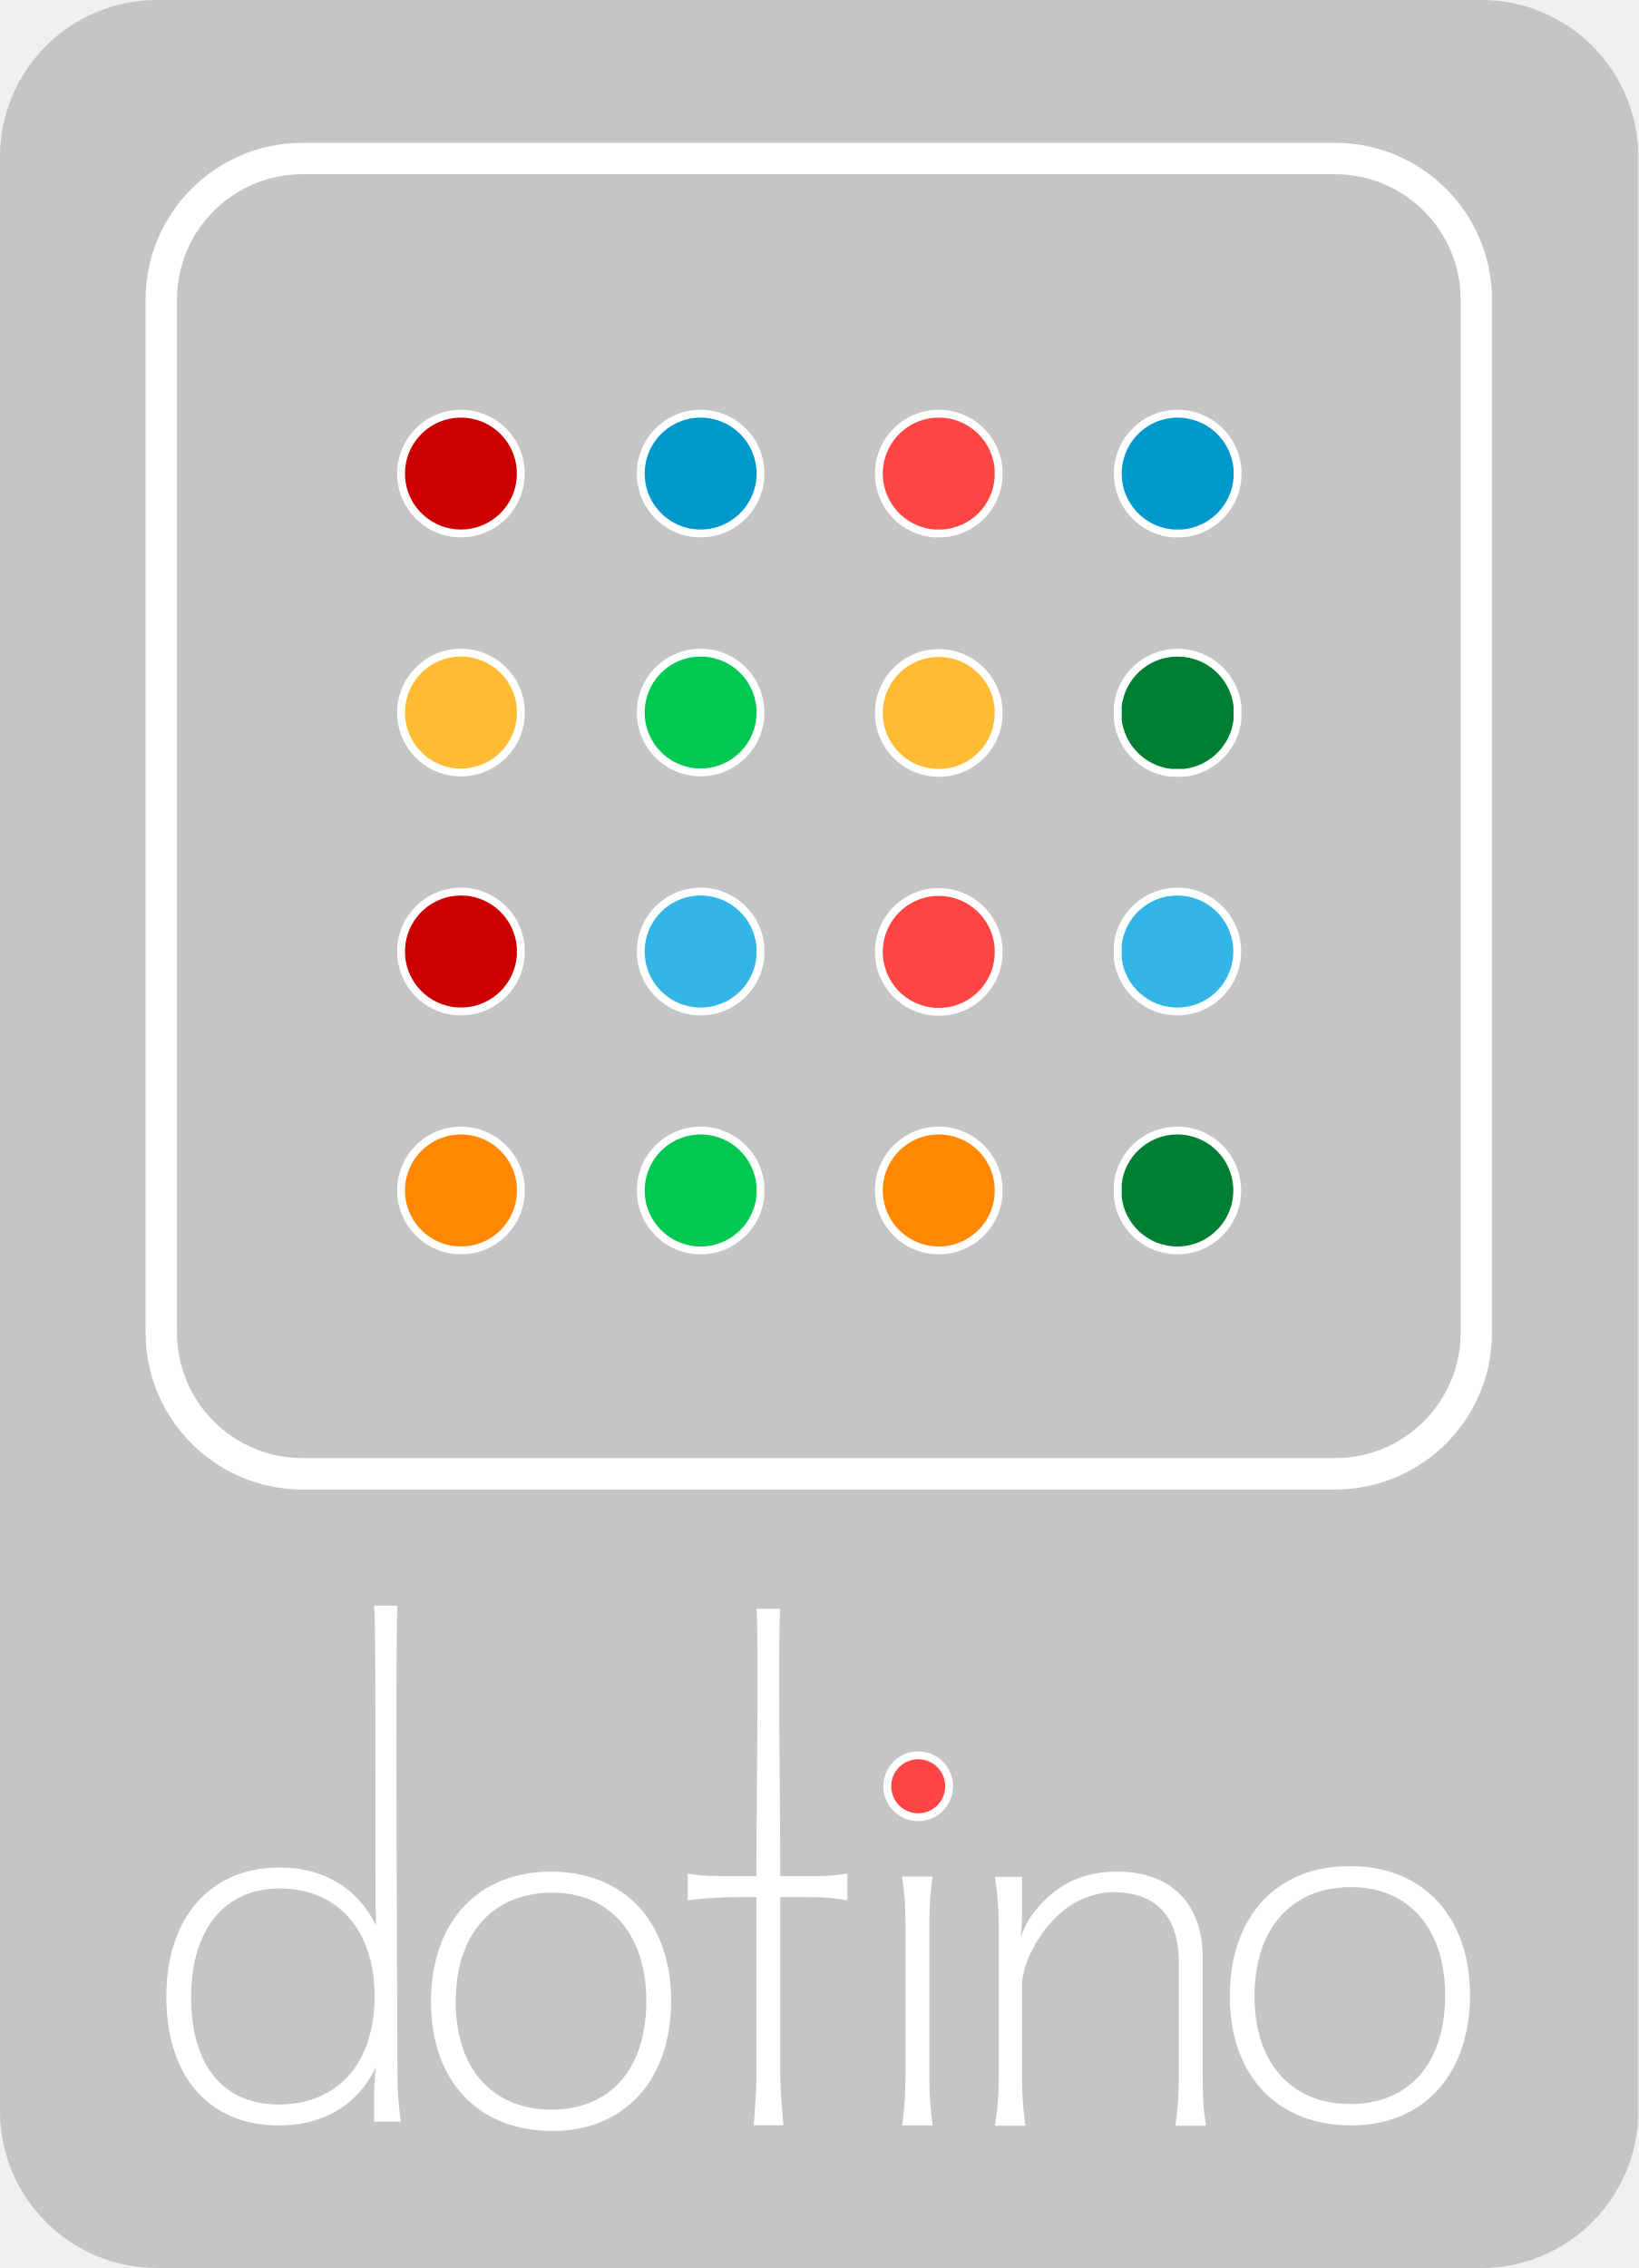
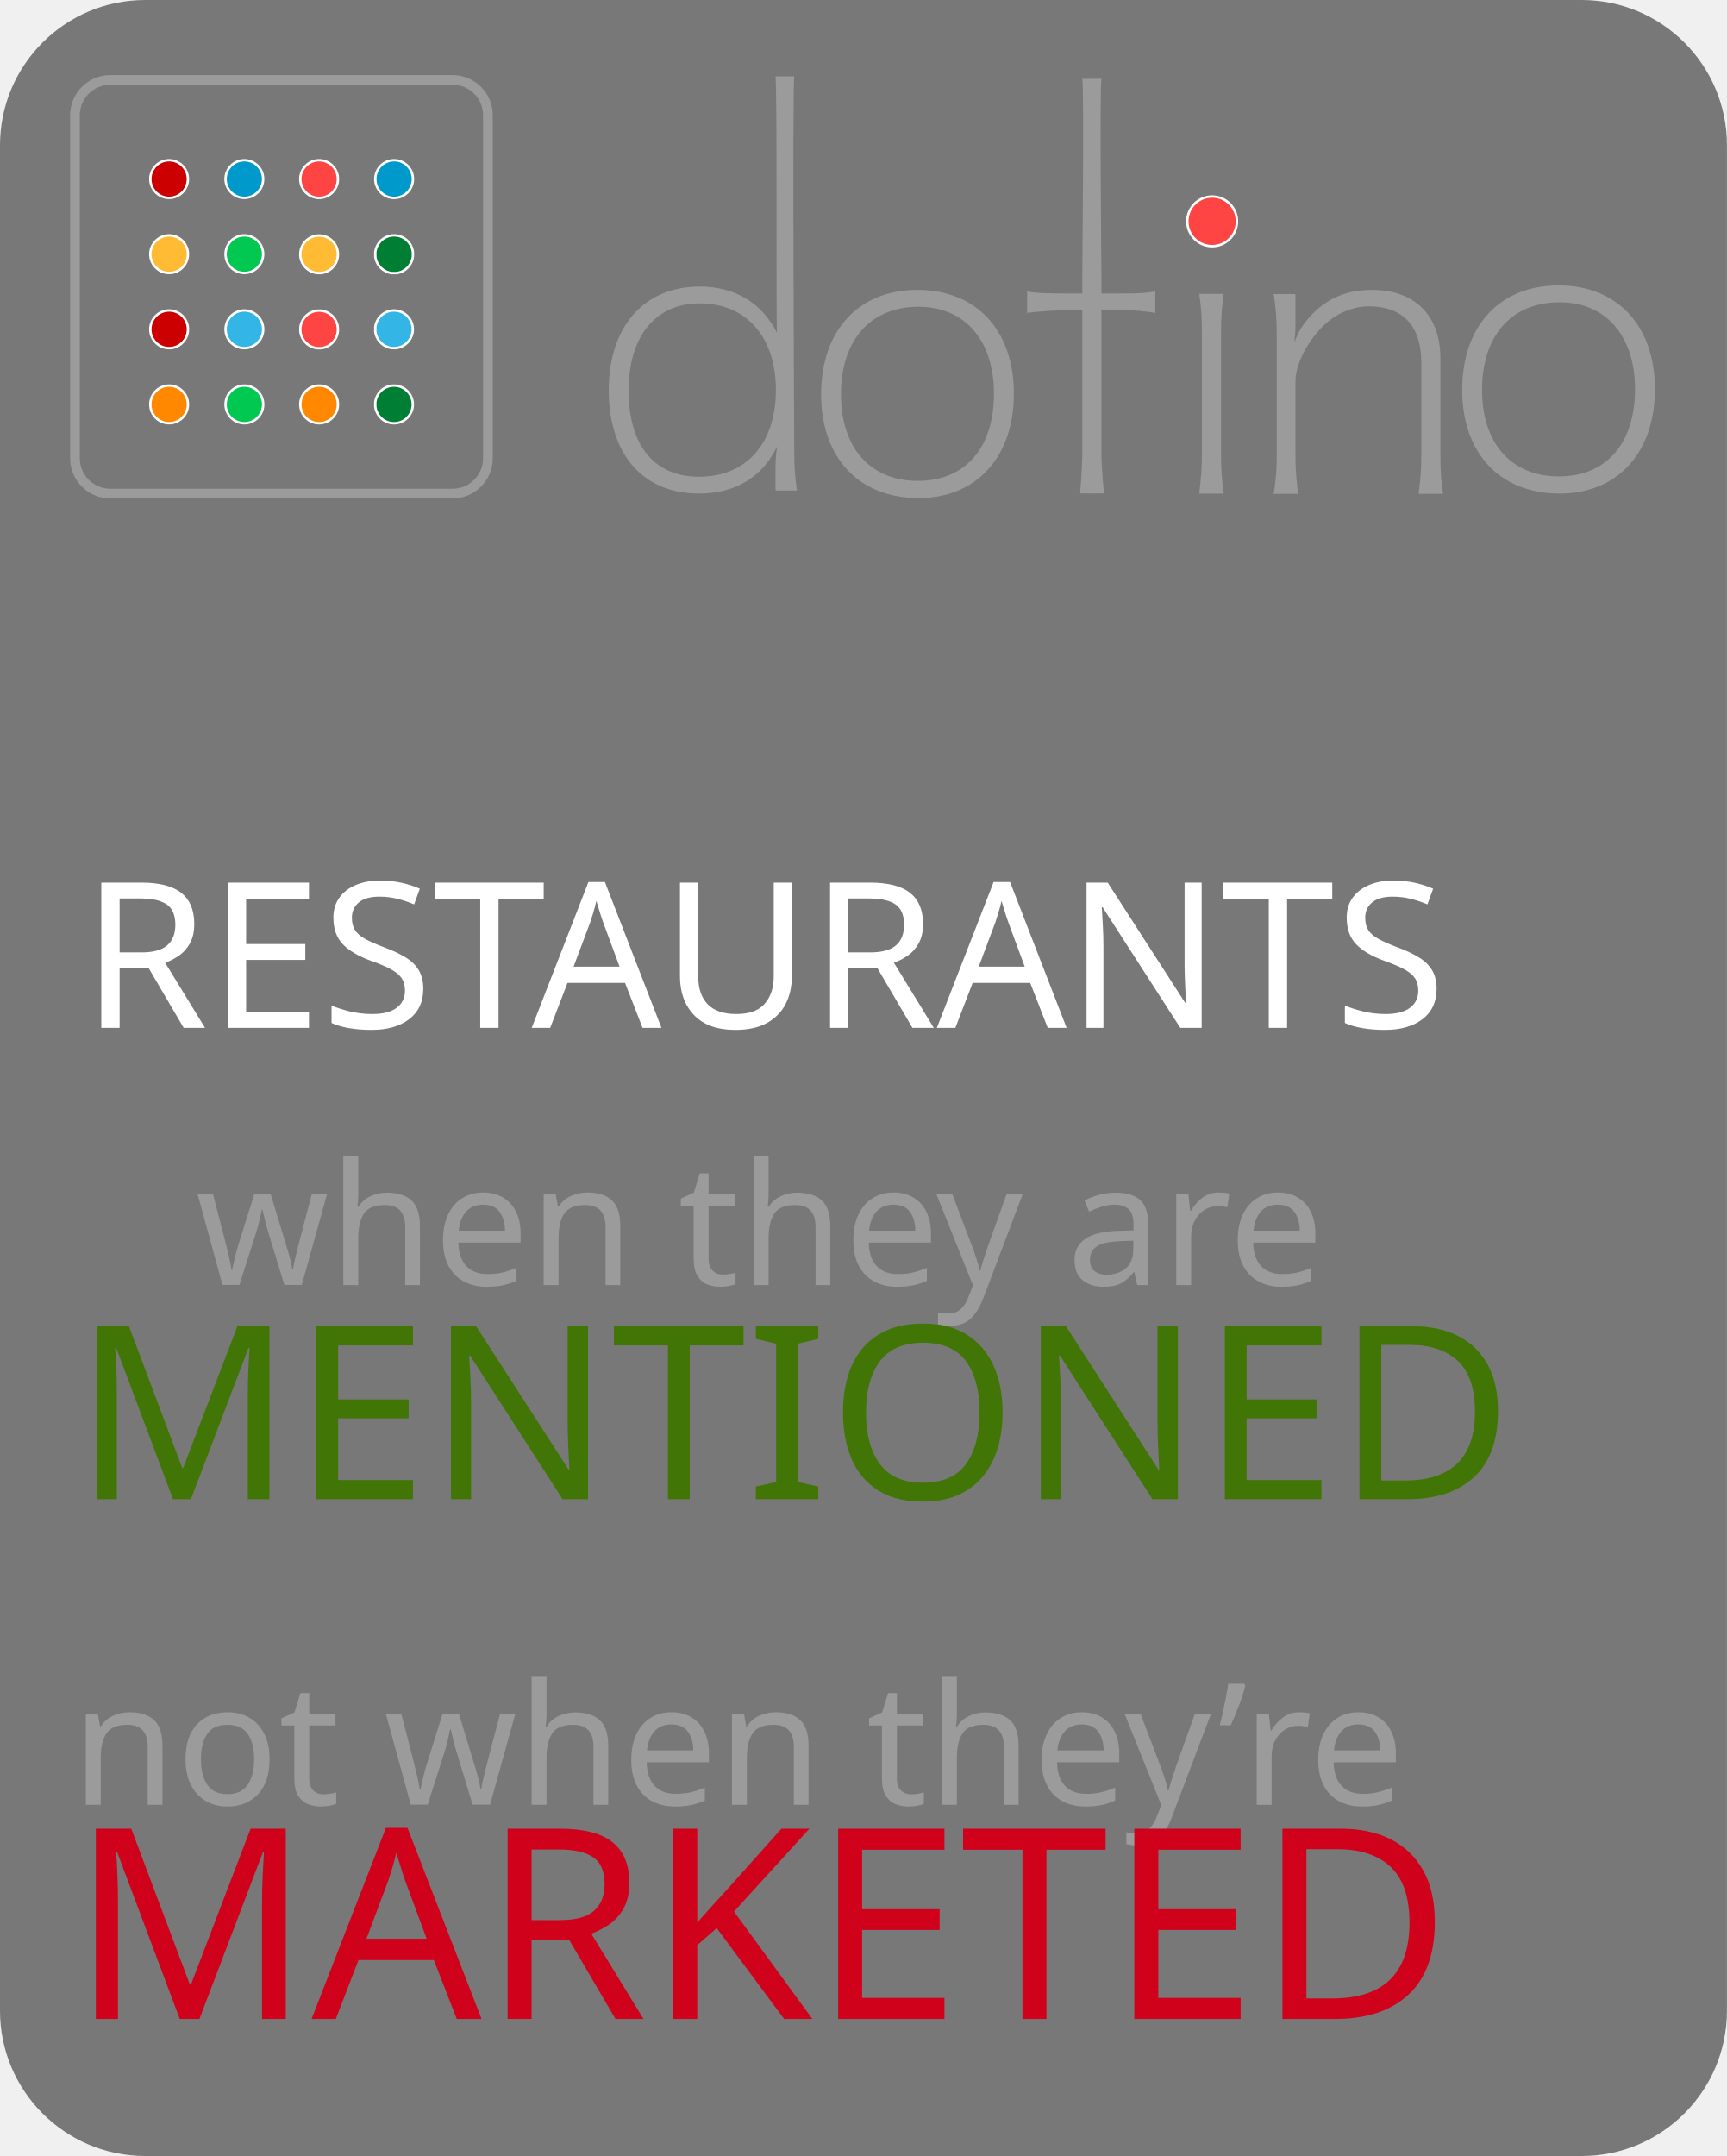
- <svg xmlns="http://www.w3.org/2000/svg" xmlns:xlink="http://www.w3.org/1999/xlink" width="1044px" height="1445px" viewBox="0 0 1044 1445" version="1.1">
+ <svg xmlns="http://www.w3.org/2000/svg" xmlns:xlink="http://www.w3.org/1999/xlink" width="3566px" height="4451px" viewBox="0 0 3566 4451" version="1.1">
  <defs>
-     <rect id="path-1" x="0.781" y="4.54747351e-13" width="858" height="858" rx="100" />
-     <mask id="mask-2" maskContentUnits="userSpaceOnUse" maskUnits="objectBoundingBox" x="0" y="0" width="858" height="858" fill="white">
+     <rect id="path-1" x="0.795" y="0" width="872.746" height="874" rx="83" />
+     <mask id="mask-2" maskContentUnits="userSpaceOnUse" maskUnits="objectBoundingBox" x="0" y="0" width="872.746" height="874" fill="white">
      <use xlink:href="#path-1" />
    </mask>
  </defs>
  <g id="Page-2" stroke="none" stroke-width="1" fill="none" fill-rule="evenodd">
    <g id="Group-2">
-       <rect id="Rectangle-2" fill-opacity="0.5" fill="#9B9B9B" x="0" y="0" width="1044" height="1445" rx="100" />
-       <g id="Group-4" transform="translate(106, 1023)">
-         <path d="M132.403,328.73 L132.403,312.024 C132.403,305.949 132.707,300.785 133.618,293.799 C122.382,317.795 100.517,331.16 71.668,331.16 C27.331,331.16 1.70530257e-13,300.178 1.70530257e-13,249.148 C1.70530257e-13,198.726 27.938,166.832 72.275,166.832 C100.214,166.832 121.775,179.893 133.618,203.586 C132.707,195.688 133.922,10.935 132.403,0 L147.284,0 C145.765,10.935 147.284,296.533 147.284,296.533 C147.284,310.505 147.891,317.491 149.409,328.73 L132.403,328.73 Z M15.791,249.452 C15.791,292.888 36.138,317.795 71.668,317.795 C109.324,317.795 132.707,291.369 132.707,248.844 C132.707,206.927 109.324,180.197 72.275,180.197 C37.049,180.197 15.791,206.319 15.791,249.452 Z M246.081,334.71 C198.707,334.71 168.643,302.816 168.643,252.394 C168.643,201.668 198.403,169.471 245.17,169.471 C291.936,169.471 321.696,201.668 321.696,251.786 C321.696,302.209 291.936,334.71 246.081,334.71 Z M246.051,182.871 C207.787,182.871 184.404,209.297 184.404,252.429 C184.404,294.954 207.787,321.076 245.443,321.076 C283.099,321.076 305.875,294.954 305.875,251.821 C305.875,209.6 282.795,182.871 246.051,182.871 Z M376.038,185.704 L376.038,299.512 C376.038,309.866 374.323,331.047 374.323,331.047 L393.209,331.047 C393.209,331.047 391.222,310.021 391.222,299.512 L391.222,185.704 L406.406,185.704 C420.983,185.704 423.971,186.215 433.993,187.734 L433.993,170.724 C423.668,172.243 420.983,172.34 406.71,172.34 L391.222,172.34 L391.222,159.582 C391.222,147.432 389.704,10.779 391.222,1.971 L376.038,1.971 C377.557,11.387 376.038,148.04 376.038,159.582 L376.038,172.34 L363.588,172.34 C350.226,172.34 340.46,172.243 332.261,170.724 L332.261,187.734 C341.978,186.519 353.263,185.704 363.588,185.704 L376.038,185.704 Z M468.89,172.624 C470.409,183.255 471.016,190.848 471.016,204.213 L471.016,299.59 C471.016,310.525 470.409,318.423 468.89,331.18 L488.326,331.18 C486.807,319.638 486.2,312.044 486.2,299.59 L486.2,204.517 C486.2,190.545 486.807,182.951 488.326,172.624 L468.89,172.624 Z M545.304,172.812 L527.994,172.812 C529.816,184.354 530.424,192.859 530.424,204.402 L530.424,299.779 C530.424,312.232 529.816,320.434 527.994,331.368 L547.43,331.368 C545.911,319.826 545.304,312.232 545.304,299.779 L545.304,242.066 C545.304,226.879 557.451,205.313 572.635,193.467 C581.138,186.784 592.981,182.532 603.306,182.532 C630.637,182.532 645.214,198.023 645.214,227.183 L645.214,299.779 C645.214,311.929 644.606,319.826 643.088,331.368 L662.523,331.368 C661.005,321.952 660.398,314.662 660.398,300.082 L660.398,223.842 C660.398,189.822 640.051,169.471 606.039,169.471 C585.389,169.471 569.598,176.457 556.54,191.037 C550.77,197.415 548.037,201.972 544.393,211.084 C545,205.617 545.304,201.668 545.304,197.719 L545.304,172.812 Z M755.128,331.163 C707.754,331.163 677.69,299.269 677.69,248.847 C677.69,198.121 707.45,165.924 754.217,165.924 C800.983,165.924 830.744,198.121 830.744,248.239 C830.744,298.662 800.983,331.163 755.128,331.163 Z M755.098,179.324 C716.834,179.324 693.451,205.75 693.451,248.882 C693.451,291.407 716.834,317.529 754.49,317.529 C792.146,317.529 814.922,291.407 814.922,248.274 C814.922,206.053 791.843,179.324 755.098,179.324 Z" id="dotino" fill="#FFFFFF" />
-         <ellipse id="Oval-2" stroke="#FFFFFF" stroke-width="5" fill="#FF4444" cx="479.135" cy="115.082" rx="19.701" ry="19.706" />
+       <rect id="Rectangle-3" fill-opacity="0.5" fill="#000000" x="0" y="0" width="3566" height="4451" rx="300" />
+       <g id="Group-4" transform="translate(1257.008, 157.6012)">
+         <path d="M344.313,855.09 L344.313,811.634 C344.313,795.832 345.103,782.4 347.472,764.227 C318.253,826.646 261.394,861.41 186.371,861.41 C71.074,861.41 -2.27373675e-13,780.82 -2.27373675e-13,648.081 C-2.27373675e-13,516.924 72.653,433.962 187.951,433.962 C260.604,433.962 316.673,467.937 347.472,529.565 C345.103,509.023 348.262,28.444 344.313,0 L383.009,0 C379.06,28.444 383.009,771.338 383.009,771.338 C383.009,807.683 384.588,825.856 388.537,855.09 L344.313,855.09 Z M41.065,648.872 C41.065,761.857 93.975,826.646 186.371,826.646 C284.295,826.646 345.103,757.906 345.103,647.291 C345.103,538.257 284.295,468.727 187.951,468.727 C96.345,468.727 41.065,536.676 41.065,648.872 Z M639.93,870.644 C516.735,870.644 438.554,787.682 438.554,656.525 C438.554,524.577 515.945,440.825 637.561,440.825 C759.176,440.825 836.567,524.577 836.567,654.944 C836.567,786.102 759.176,870.644 639.93,870.644 Z M639.851,475.681 C540.348,475.681 479.54,544.421 479.54,656.616 C479.54,767.231 540.348,835.18 638.272,835.18 C736.196,835.18 795.424,767.231 795.424,655.036 C795.424,545.211 735.406,475.681 639.851,475.681 Z M977.883,483.053 L977.883,779.089 C977.883,806.02 973.423,861.117 973.423,861.117 L1022.535,861.117 C1022.535,861.117 1017.369,806.424 1017.369,779.089 L1017.369,483.053 L1056.854,483.053 C1094.76,483.053 1102.532,484.382 1128.592,488.332 L1128.592,444.086 C1101.742,448.037 1094.76,448.288 1057.644,448.288 L1017.369,448.288 L1017.369,415.103 C1017.369,383.499 1013.42,28.039 1017.369,5.126 L977.883,5.126 C981.832,29.619 977.883,385.079 977.883,415.103 L977.883,448.288 L945.505,448.288 C910.758,448.288 885.362,448.037 864.04,444.086 L864.04,488.332 C889.31,485.172 918.655,483.053 945.505,483.053 L977.883,483.053 Z M1219.344,449.027 C1223.292,476.68 1224.872,496.433 1224.872,531.198 L1224.872,779.292 C1224.872,807.735 1223.292,828.278 1219.344,861.463 L1269.885,861.463 C1265.936,831.439 1264.357,811.686 1264.357,779.292 L1264.357,531.988 C1264.357,495.643 1265.936,475.89 1269.885,449.027 L1219.344,449.027 Z M1418.056,449.516 L1373.042,449.516 C1377.781,479.541 1379.36,501.664 1379.36,531.688 L1379.36,779.781 C1379.36,812.176 1377.781,833.509 1373.042,861.953 L1423.584,861.953 C1419.635,831.928 1418.056,812.176 1418.056,779.781 L1418.056,629.661 C1418.056,590.156 1449.644,534.058 1489.13,503.244 C1511.242,485.861 1542.04,474.8 1568.89,474.8 C1639.964,474.8 1677.87,515.095 1677.87,590.946 L1677.87,779.781 C1677.87,811.386 1676.291,831.928 1672.342,861.953 L1722.884,861.953 C1718.935,837.459 1717.356,818.497 1717.356,780.571 L1717.356,582.255 C1717.356,493.762 1664.445,440.825 1575.998,440.825 C1522.297,440.825 1481.233,458.998 1447.275,496.923 C1432.271,513.515 1425.163,525.367 1415.687,549.07 C1417.266,534.848 1418.056,524.577 1418.056,514.305 L1418.056,449.516 Z M1963.7,861.417 C1840.506,861.417 1762.324,778.456 1762.324,647.298 C1762.324,515.35 1839.716,431.599 1961.331,431.599 C2082.946,431.599 2160.338,515.35 2160.338,645.718 C2160.338,776.876 2082.946,861.417 1963.7,861.417 Z M1963.622,466.455 C1864.118,466.455 1803.311,535.194 1803.311,647.389 C1803.311,758.004 1864.118,825.954 1962.042,825.954 C2059.966,825.954 2119.194,758.004 2119.194,645.809 C2119.194,535.984 2059.176,466.455 1963.622,466.455 Z" id="dotino" fill="#9B9B9B" />
+         <ellipse id="Oval-2" stroke="#FFFFFF" stroke-width="5" fill="#FF4444" cx="1245.985" cy="299.351" rx="51.233" ry="51.259" />
      </g>
-       <g id="Group-3" transform="translate(92, 91)" stroke="#FFFFFF">
-         <path d="M620.298,663.045 L620.298,671.921 C622.497,690.919 638.64,705.667 658.228,705.667 C679.316,705.667 696.412,688.572 696.412,667.483 C696.412,646.394 679.316,629.298 658.228,629.298 C638.64,629.298 622.497,644.047 620.298,663.045 Z" id="Combined-Shape" stroke-width="5" fill="#007E33" />
-         <path d="M468.06,667.279 L468.06,667.686 C468.169,688.681 485.223,705.667 506.244,705.667 C526.478,705.667 543.037,689.929 544.345,670.025 L544.345,664.94 C543.037,645.037 526.478,629.298 506.244,629.298 C485.223,629.298 468.169,646.284 468.06,667.279 Z" id="Combined-Shape" stroke-width="5" fill="#FF8800" />
-         <path d="M392.614,664.932 L392.614,670.033 C391.302,689.933 374.745,705.667 354.514,705.667 C333.425,705.667 316.329,688.572 316.329,667.483 C316.329,646.394 333.425,629.298 354.514,629.298 C374.745,629.298 391.302,645.032 392.614,664.932 Z" id="Combined-Shape" stroke-width="5" fill="#00C851" />
-         <path d="M239.869,664.932 L239.869,670.033 C238.612,689.09 223.375,704.327 204.318,705.584 L199.217,705.584 C179.318,704.271 163.583,687.714 163.583,667.483 C163.583,646.394 180.679,629.298 201.768,629.298 C222,629.298 238.556,645.032 239.869,664.932 Z" id="Combined-Shape" stroke-width="5" fill="#FF8800" />
-         <path d="M620.298,510.806 L620.298,519.682 C622.497,538.68 638.64,553.429 658.228,553.429 C679.316,553.429 696.412,536.333 696.412,515.244 C696.412,494.155 679.316,477.06 658.228,477.06 C638.64,477.06 622.497,491.808 620.298,510.806 Z" id="Combined-Shape" stroke-width="5" fill="#33B5E5" />
-         <path d="M392.614,512.694 L392.614,517.795 C391.302,537.695 374.745,553.429 354.514,553.429 C333.425,553.429 316.329,536.333 316.329,515.244 C316.329,494.155 333.425,477.06 354.514,477.06 C374.745,477.06 391.302,492.794 392.614,512.694 Z" id="Combined-Shape" stroke-width="5" fill="#33B5E5" />
-         <path d="M239.869,512.694 L239.869,517.795 C238.612,536.852 223.375,552.089 204.318,553.345 L199.217,553.345 C179.318,552.033 163.583,535.476 163.583,515.244 C163.583,494.155 180.679,477.06 201.768,477.06 C222,477.06 238.556,492.794 239.869,512.694 Z" id="Combined-Shape" stroke-width="5" fill="#CC0000" />
-         <path d="M620.298,358.769 L620.298,367.67 C622.335,385.32 636.34,399.325 653.99,401.362 L658.441,401.362 L662.891,401.362 C680.541,399.325 694.546,385.32 696.584,367.67 L696.584,358.769 C694.378,339.659 678.142,324.821 658.441,324.821 C638.739,324.821 622.504,339.659 620.298,358.769 Z" id="Combined-Shape" stroke-width="5" fill="#007E33" />
-         <path d="M354.472,401.107 C333.406,401.107 316.329,384.03 316.329,362.964 C316.329,341.898 333.406,324.821 354.472,324.821 C375.537,324.821 392.614,341.898 392.614,362.964 C392.614,384.03 375.537,401.107 354.472,401.107 Z" id="Combined-Shape" stroke-width="5" fill="#00C851" />
-         <path d="M239.869,360.456 L239.869,365.557 C238.612,384.613 223.375,399.85 204.318,401.107 L199.217,401.107 C179.318,399.795 163.583,383.238 163.583,363.006 C163.583,341.917 180.679,324.821 201.768,324.821 C222,324.821 238.556,340.556 239.869,360.456 Z" id="Combined-Shape" stroke-width="5" fill="#FFBB33" />
-         <path d="M544.345,360.711 L544.345,365.812 C543.089,384.868 527.852,400.105 508.795,401.362 L503.694,401.362 C483.794,400.05 468.06,383.493 468.06,363.261 C468.06,342.172 485.155,325.076 506.244,325.076 C526.476,325.076 543.033,340.811 544.345,360.711 Z" id="Combined-Shape" stroke-width="5" fill="#FFBB33" />
-         <path d="M696.584,208.217 L696.584,213.318 C695.327,232.375 680.09,247.612 661.033,248.869 L655.932,248.869 C636.032,247.556 620.298,231 620.298,210.768 C620.298,189.679 637.394,172.583 658.483,172.583 C678.714,172.583 695.271,188.318 696.584,208.217 Z" id="Combined-Shape" stroke-width="5" fill="#0099CC" />
-         <path d="M544.345,208.217 L544.345,213.318 C543.089,232.375 527.852,247.612 508.795,248.869 L503.694,248.869 C483.794,247.556 468.06,231 468.06,210.768 C468.06,189.679 485.155,172.583 506.244,172.583 C526.476,172.583 543.033,188.318 544.345,208.217 Z" id="Combined-Shape" stroke-width="5" fill="#FF4444" />
-         <path d="M544.345,512.949 L544.345,518.05 C543.089,537.107 527.852,552.344 508.795,553.6 L503.694,553.6 C483.794,552.288 468.06,535.731 468.06,515.499 C468.06,494.411 485.155,477.315 506.244,477.315 C526.476,477.315 543.033,493.049 544.345,512.949 Z" id="Combined-Shape" stroke-width="5" fill="#FF4444" />
-         <path d="M201.726,248.869 C180.66,248.869 163.583,231.792 163.583,210.726 C163.583,189.66 180.66,172.583 201.726,172.583 C222.792,172.583 239.869,189.66 239.869,210.726 C239.869,231.792 222.792,248.869 201.726,248.869 Z" id="Combined-Shape" stroke-width="5" fill="#CC0000" />
-         <path d="M354.472,248.869 C333.406,248.869 316.329,231.792 316.329,210.726 C316.329,189.66 333.406,172.583 354.472,172.583 C375.537,172.583 392.614,189.66 392.614,210.726 C392.614,231.792 375.537,248.869 354.472,248.869 Z" id="Combined-Shape" stroke-width="5" fill="#0099CC" />
-         <use id="Rectangle-4" mask="url(#mask-2)" stroke-width="40" xlink:href="#path-1" />
+       <g id="Group-3" transform="translate(144, 155)">
+         <path d="M630.959,675.409 L630.959,684.451 C633.196,703.803 649.616,718.827 669.54,718.827 C690.992,718.827 708.382,701.412 708.382,679.93 C708.382,658.448 690.992,641.033 669.54,641.033 C649.616,641.033 633.196,656.057 630.959,675.409 Z" id="Combined-Shape" stroke="#FFFFFF" stroke-width="5" fill="#007E33" />
+         <path d="M476.104,679.723 L476.104,680.137 C476.215,701.524 493.562,718.827 514.945,718.827 C535.527,718.827 552.37,702.794 553.701,682.52 L553.701,677.34 C552.37,657.065 535.527,641.033 514.945,641.033 C493.562,641.033 476.215,658.336 476.104,679.723 Z" id="Combined-Shape" stroke="#FFFFFF" stroke-width="5" fill="#FF8800" />
+         <path d="M399.362,677.332 L399.362,682.528 C398.027,702.799 381.186,718.827 360.607,718.827 C339.155,718.827 321.765,701.412 321.765,679.93 C321.765,658.448 339.155,641.033 360.607,641.033 C381.186,641.033 398.027,657.061 399.362,677.332 Z" id="Combined-Shape" stroke="#FFFFFF" stroke-width="5" fill="#00C851" />
+         <path d="M243.991,677.332 L243.991,682.528 C242.713,701.94 227.214,717.461 207.83,718.741 L202.641,718.741 C182.399,717.405 166.394,700.539 166.394,679.93 C166.394,658.448 183.784,641.033 205.236,641.033 C225.815,641.033 242.656,657.061 243.991,677.332 Z" id="Combined-Shape" stroke="#FFFFFF" stroke-width="5" fill="#FF8800" />
+         <path d="M630.959,520.332 L630.959,529.373 C633.196,548.726 649.616,563.749 669.54,563.749 C690.992,563.749 708.382,546.335 708.382,524.853 C708.382,503.371 690.992,485.956 669.54,485.956 C649.616,485.956 633.196,500.98 630.959,520.332 Z" id="Combined-Shape" stroke="#FFFFFF" stroke-width="5" fill="#33B5E5" />
+         <path d="M399.362,522.255 L399.362,527.451 C398.027,547.721 381.186,563.749 360.607,563.749 C339.155,563.749 321.765,546.335 321.765,524.853 C321.765,503.371 339.155,485.956 360.607,485.956 C381.186,485.956 398.027,501.984 399.362,522.255 Z" id="Combined-Shape" stroke="#FFFFFF" stroke-width="5" fill="#33B5E5" />
+         <path d="M243.991,522.255 L243.991,527.451 C242.713,546.863 227.214,562.384 207.83,563.664 L202.641,563.664 C182.399,562.327 166.394,545.462 166.394,524.853 C166.394,503.371 183.784,485.956 205.236,485.956 C225.815,485.956 242.656,501.984 243.991,522.255 Z" id="Combined-Shape" stroke="#FFFFFF" stroke-width="5" fill="#CC0000" />
+         <path d="M630.959,365.459 L630.959,374.526 C633.031,392.505 647.277,406.772 665.23,408.847 L669.757,408.847 L674.284,408.847 C692.238,406.772 706.484,392.505 708.556,374.526 L708.556,365.459 C706.312,345.993 689.797,330.879 669.757,330.879 C649.717,330.879 633.202,345.993 630.959,365.459 Z" id="Combined-Shape" stroke="#FFFFFF" stroke-width="5" fill="#007E33" />
+         <path d="M360.564,408.587 C339.136,408.587 321.765,391.191 321.765,369.733 C321.765,348.274 339.136,330.879 360.564,330.879 C381.992,330.879 399.362,348.274 399.362,369.733 C399.362,391.191 381.992,408.587 360.564,408.587 Z" id="Combined-Shape" stroke="#FFFFFF" stroke-width="5" fill="#00C851" />
+         <path d="M243.991,367.177 L243.991,372.373 C242.713,391.786 227.214,407.307 207.83,408.587 L202.641,408.587 C182.399,407.25 166.394,390.384 166.394,369.775 C166.394,348.293 183.784,330.879 205.236,330.879 C225.815,330.879 242.656,346.907 243.991,367.177 Z" id="Combined-Shape" stroke="#FFFFFF" stroke-width="5" fill="#FFBB33" />
+         <path d="M553.701,367.437 L553.701,372.633 C552.423,392.045 536.924,407.567 517.54,408.847 L512.351,408.847 C492.109,407.51 476.104,390.644 476.104,370.035 C476.104,348.553 493.494,331.138 514.945,331.138 C535.525,331.138 552.366,347.166 553.701,367.437 Z" id="Combined-Shape" stroke="#FFFFFF" stroke-width="5" fill="#FFBB33" />
+         <path d="M708.556,212.1 L708.556,217.296 C707.277,236.708 691.779,252.229 672.394,253.51 L667.206,253.51 C646.964,252.173 630.959,235.307 630.959,214.698 C630.959,193.216 648.349,175.801 669.8,175.801 C690.38,175.801 707.221,191.829 708.556,212.1 Z" id="Combined-Shape" stroke="#FFFFFF" stroke-width="5" fill="#0099CC" />
+         <path d="M553.701,212.1 L553.701,217.296 C552.423,236.708 536.924,252.229 517.54,253.51 L512.351,253.51 C492.109,252.173 476.104,235.307 476.104,214.698 C476.104,193.216 493.494,175.801 514.945,175.801 C535.525,175.801 552.366,191.829 553.701,212.1 Z" id="Combined-Shape" stroke="#FFFFFF" stroke-width="5" fill="#FF4444" />
+         <path d="M553.701,522.514 L553.701,527.711 C552.423,547.123 536.924,562.644 517.54,563.924 L512.351,563.924 C492.109,562.587 476.104,545.722 476.104,525.113 C476.104,503.63 493.494,486.216 514.945,486.216 C535.525,486.216 552.366,502.244 553.701,522.514 Z" id="Combined-Shape" stroke="#FFFFFF" stroke-width="5" fill="#FF4444" />
+         <path d="M205.193,253.51 C183.765,253.51 166.394,236.114 166.394,214.655 C166.394,193.197 183.765,175.801 205.193,175.801 C226.621,175.801 243.991,193.197 243.991,214.655 C243.991,236.114 226.621,253.51 205.193,253.51 Z" id="Combined-Shape" stroke="#FFFFFF" stroke-width="5" fill="#CC0000" />
+         <path d="M360.564,253.51 C339.136,253.51 321.765,236.114 321.765,214.655 C321.765,193.197 339.136,175.801 360.564,175.801 C381.992,175.801 399.362,193.197 399.362,214.655 C399.362,236.114 381.992,253.51 360.564,253.51 Z" id="Combined-Shape" stroke="#FFFFFF" stroke-width="5" fill="#0099CC" />
+         <use id="Rectangle-4" stroke="#9B9B9B" mask="url(#mask-2)" stroke-width="40" xlink:href="#path-1" />
      </g>
+       <text id="RESTAURANTS-when-the" font-family="Chalkduster" font-size="420" font-weight="normal">
+         <tspan x="1783" y="1591" fill="#FFFFFF" />
+         <tspan x="168.436" y="2122" fill="#FFFFFF">RESTAURANTS</tspan>
+         <tspan x="3397.564" y="2122" font-size="350" fill="#FFFFFF" />
+         <tspan x="404.077" y="2653" font-size="350" fill="#9B9B9B">when they are</tspan>
+         <tspan x="3161.923" y="2653" font-size="350" fill="#FFFFFF" />
+         <tspan x="151.232" y="3095" font-size="500" fill="#417505">MENTIONED</tspan>
+         <tspan x="3414.768" y="3095" font-size="350" fill="#FFFFFF" />
+         <tspan x="147.475" y="3726" font-size="350" fill="#9B9B9B">not when they’re</tspan>
+         <tspan x="144.547" y="4168" font-size="550" fill="#D0011B">MARKETED</tspan>
+       </text>
    </g>
  </g>
</svg>
